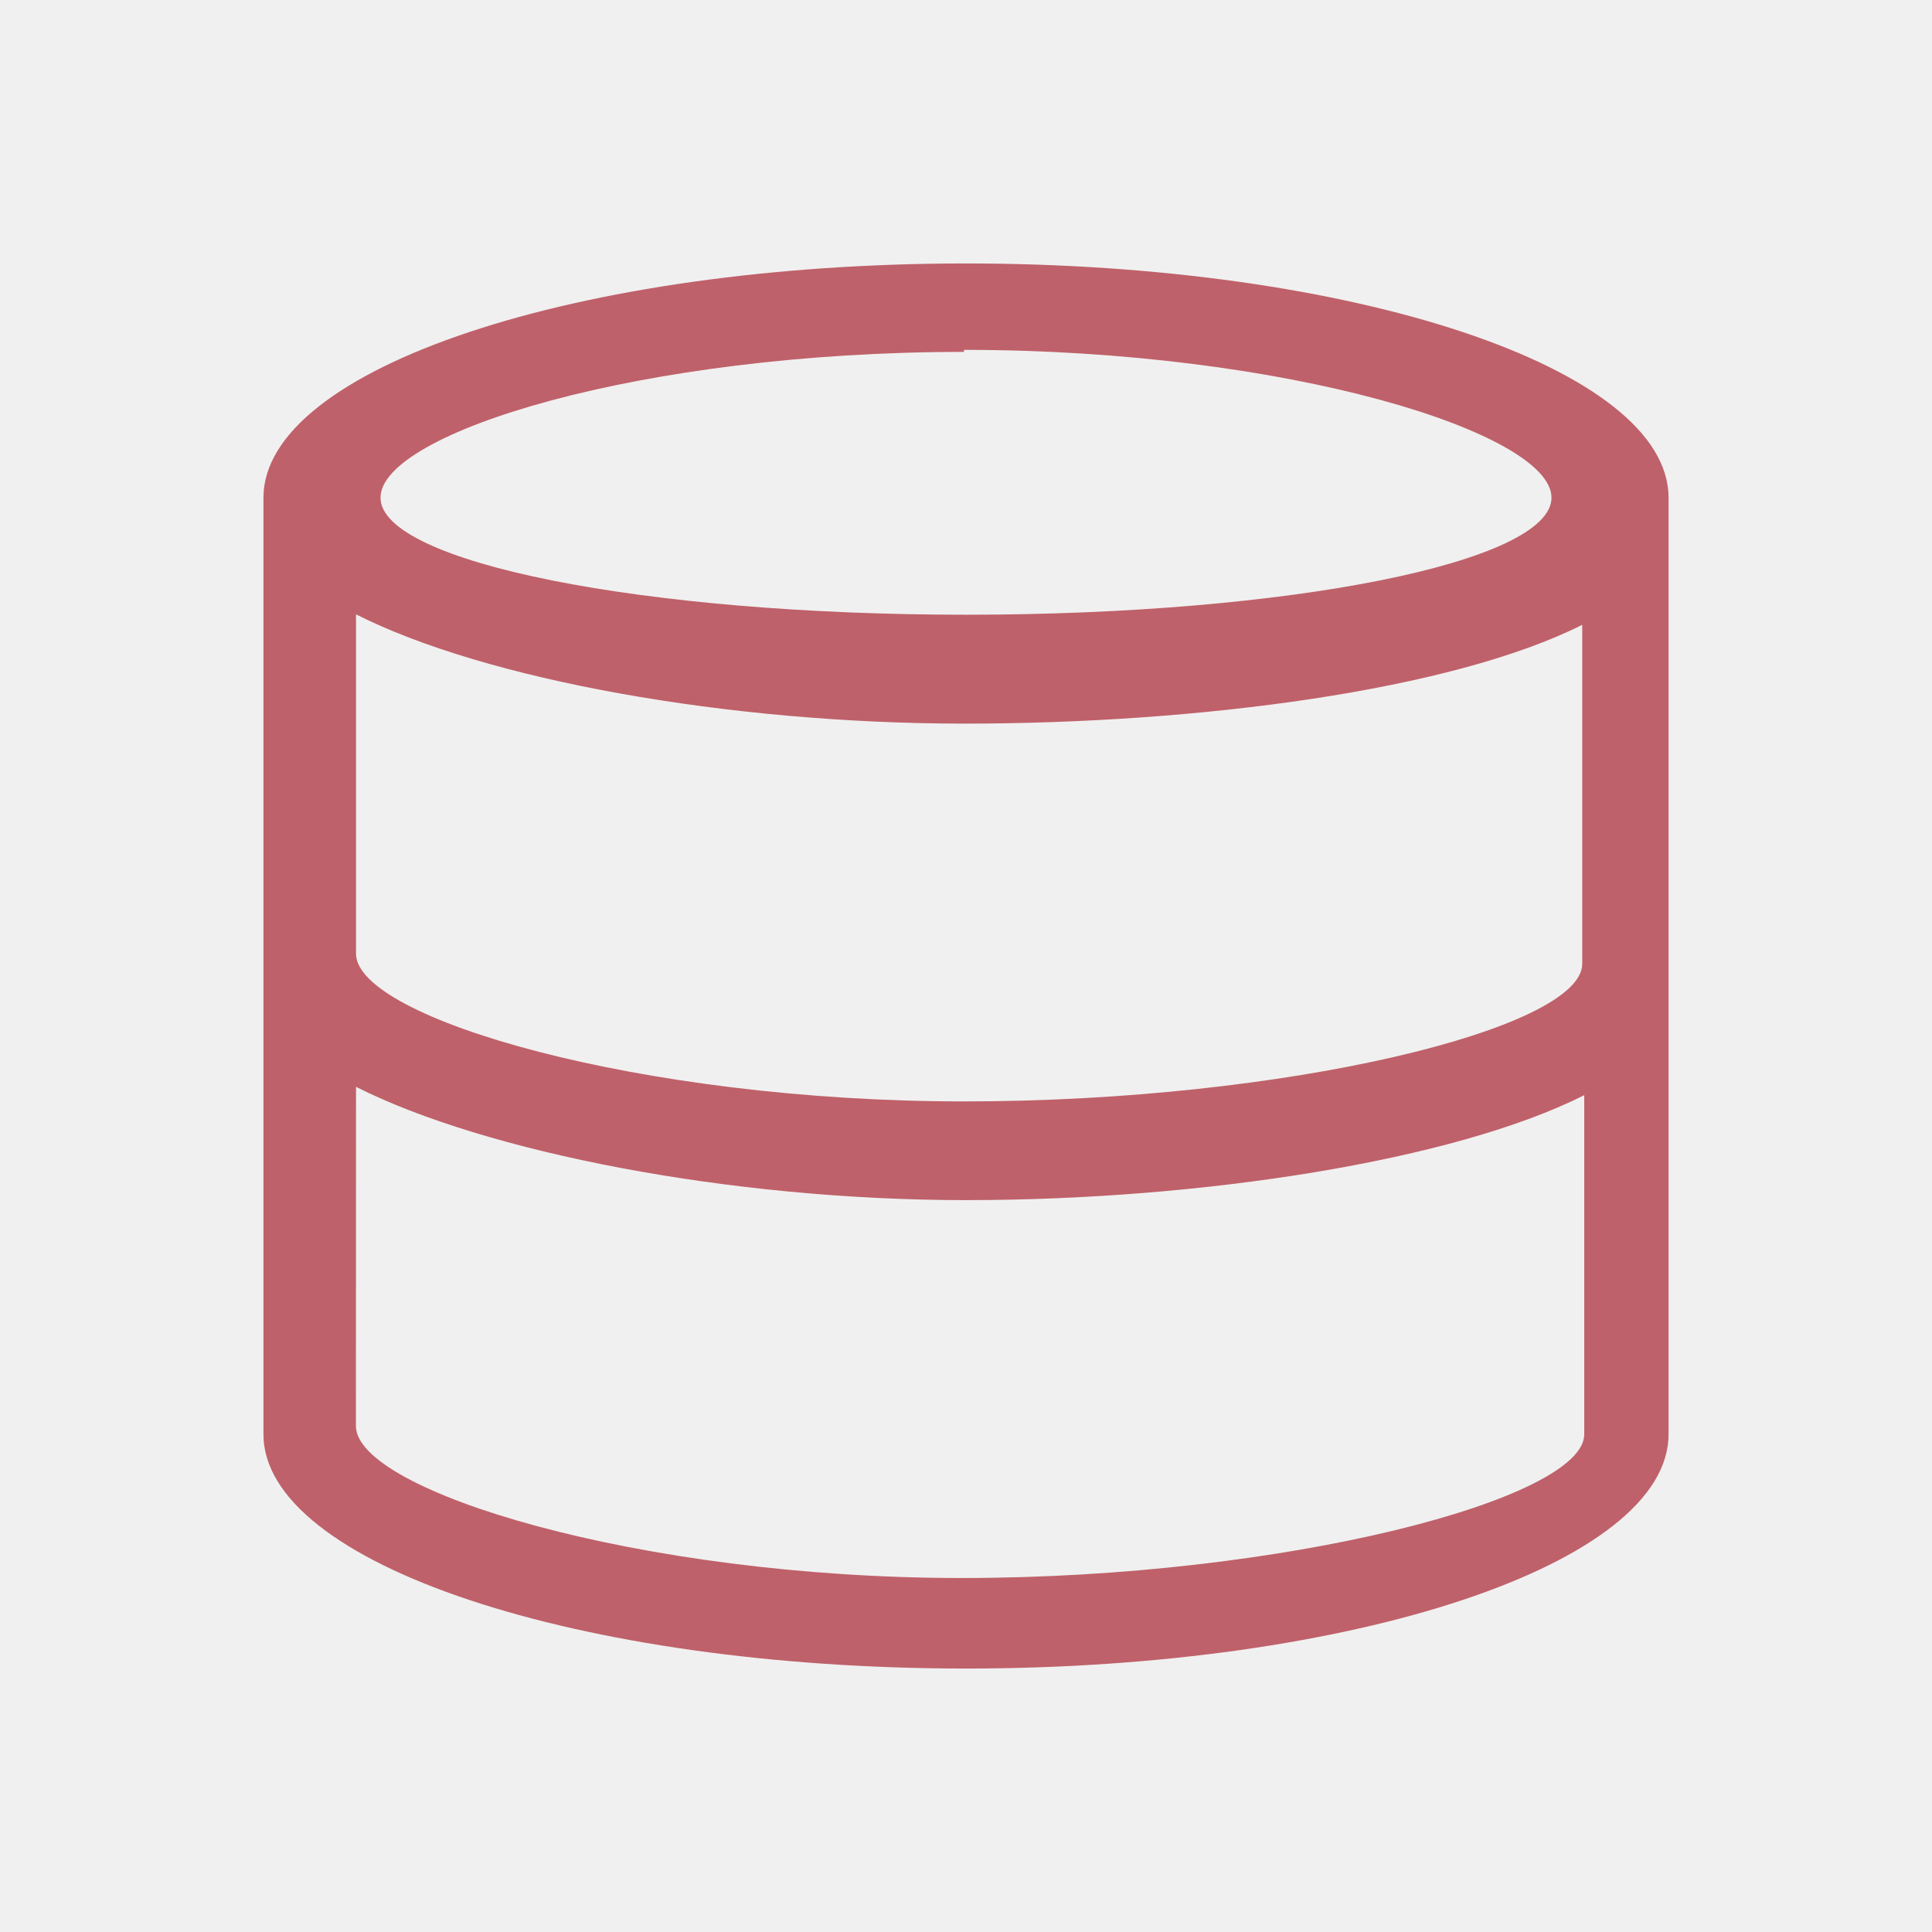
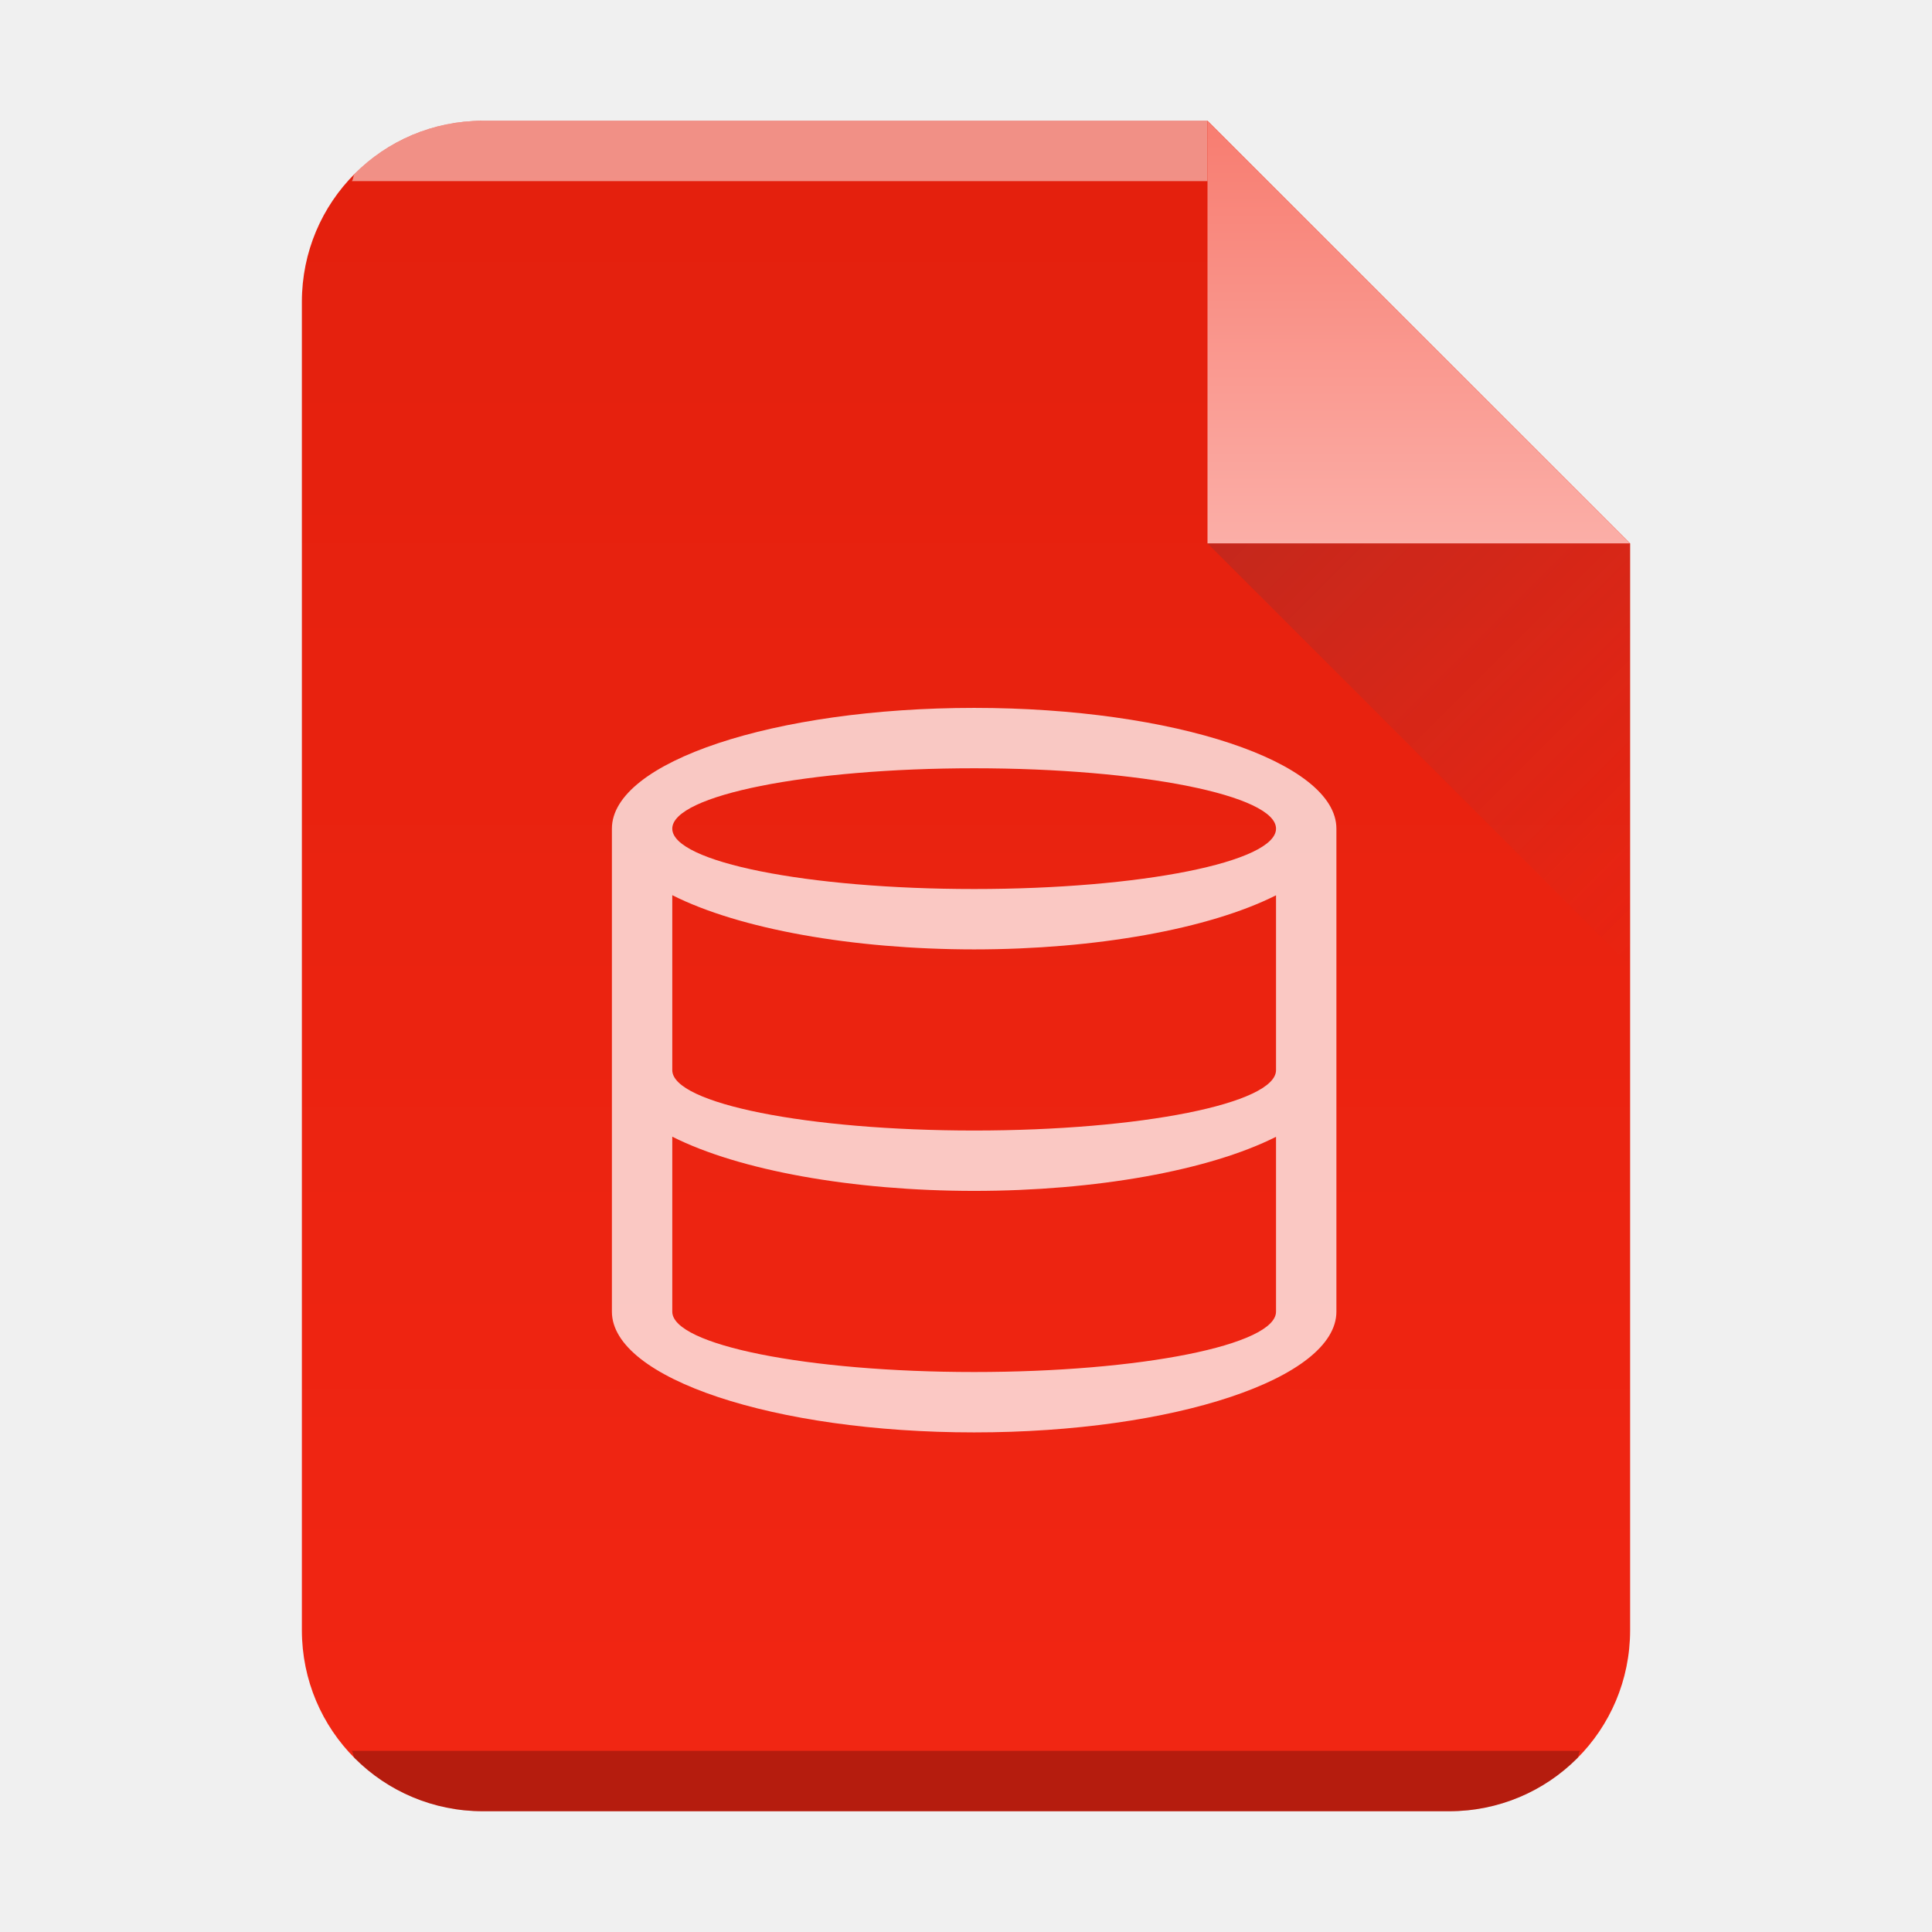
- <svg xmlns="http://www.w3.org/2000/svg" width="22" height="22" version="1.1">
-   <path d="M11 3C6.582 3 3 4.194 3 5.667v10.666C3 17.806 6.582 19 11 19s8-1.194 8-2.667V5.667C19 4.194 15.418 3 11 3m-.023.984c3.682 0 6.69.946 6.69 1.683C17.667 6.403 14.682 7 11 7s-6.667-.597-6.667-1.333c0-.737 2.962-1.66 6.644-1.66M4.054 6.996c1.478.746 4.238 1.243 6.923 1.244 2.683 0 5.559-.38 7.04-1.125v3.861c0 .736-3.358 1.566-7.04 1.566s-6.923-.946-6.923-1.682zm0 5.38c1.478.746 4.262 1.29 6.946 1.29 2.683 0 5.56-.449 7.04-1.195v3.862c0 .736-3.405 1.636-7.087 1.636s-6.9-.993-6.9-1.73z" fill="#bf616a" />
+ <svg xmlns="http://www.w3.org/2000/svg" xmlns:xlink="http://www.w3.org/1999/xlink" width="32" height="32" version="1.1" id="svg34">
+   <defs id="defs18">
+     <linearGradient id="a" y1="61" y2="3" x2="0" gradientUnits="userSpaceOnUse" gradientTransform="matrix(.5 0 0 -.48276 0 31.45)">
+       <stop stop-color="#f22613" offset="0" id="stop2" />
+       <stop stop-color="#e3200d" offset="1" id="stop4" />
+     </linearGradient>
+     <linearGradient id="c" y1="518.04" y2="524.8" x2="0" gradientUnits="userSpaceOnUse">
+       <stop stop-color="#f87e72" id="stop7" />
+       <stop offset="1" stop-color="#fbaea7" id="stop9" />
+     </linearGradient>
+     <linearGradient id="d" y1="524.8" x1="404.57" y2="531.8" x2="411.57" gradientUnits="userSpaceOnUse">
+       <stop stop-color="#383e51" id="stop12" />
+       <stop offset="1" stop-color="#655c6f" stop-opacity="0" id="stop14" />
+     </linearGradient>
+     <linearGradient xlink:href="#a" id="b" x1="5" y1="30" x2="5" y2="2" gradientUnits="userSpaceOnUse" gradientTransform="translate(-20)" />
+   </defs>
+   <path d="M 20,2 H 8 C 6.338,2 5,3.338 5,5 v 22 c 0,1.662 1.338,3 3,3 h 16 c 1.662,0 3,-1.338 3,-3 V 9 Z" fill="url(#b)" id="path20" style="fill:url(#b)" />
+   <path d="M8 2a2.99 2.99 0 00-2.123.877c-.031.031-.02.09-.05.123H20V2z" color="#000" opacity=".5" fill="#fff" id="path22" />
+   <path d="M5.826 29c.03.033.02.092.051.123A2.99 2.99 0 008 30h16a2.99 2.99 0 002.123-.877c.031-.031.02-.09.05-.123z" color="#000" opacity=".25" id="path24" />
+   <g fill-rule="evenodd" id="g30">
+     <path d="M411.57 524.8l-7-7v7z" fill="url(#c)" transform="translate(-384.57 -515.8)" id="path26" />
+     <path d="M411.57 531.8l-7-7h7z" opacity=".2" fill="url(#d)" transform="translate(-384.57 -515.8)" id="path28" />
+   </g>
+   <path d="m 16.135,11.725 a 6,2 0 0 0 -6,2 v 8 a 6,2 0 0 0 6,2 6,2 0 0 0 6,-2 v -8 a 6,2 0 0 0 -6,-2 m 0,1 a 5,1 0 0 1 5,1 5,1 0 0 1 -5,1 5,1 0 0 1 -5,-1 5,1 0 0 1 5,-1 m -5,2.102 a 6,2 0 0 0 5,0.898 6,2 0 0 0 5,-0.896 v 2.896 a 5,1 0 0 1 -5,1 5,1 0 0 1 -5,-1 z m 0,4 a 6,2 0 0 0 5,0.898 6,2 0 0 0 5,-0.896 v 2.896 a 5,1 0 0 1 -5,1 5,1 0 0 1 -5,-1 z" opacity="0.75" fill="#ffffff" id="path32" />
</svg>
